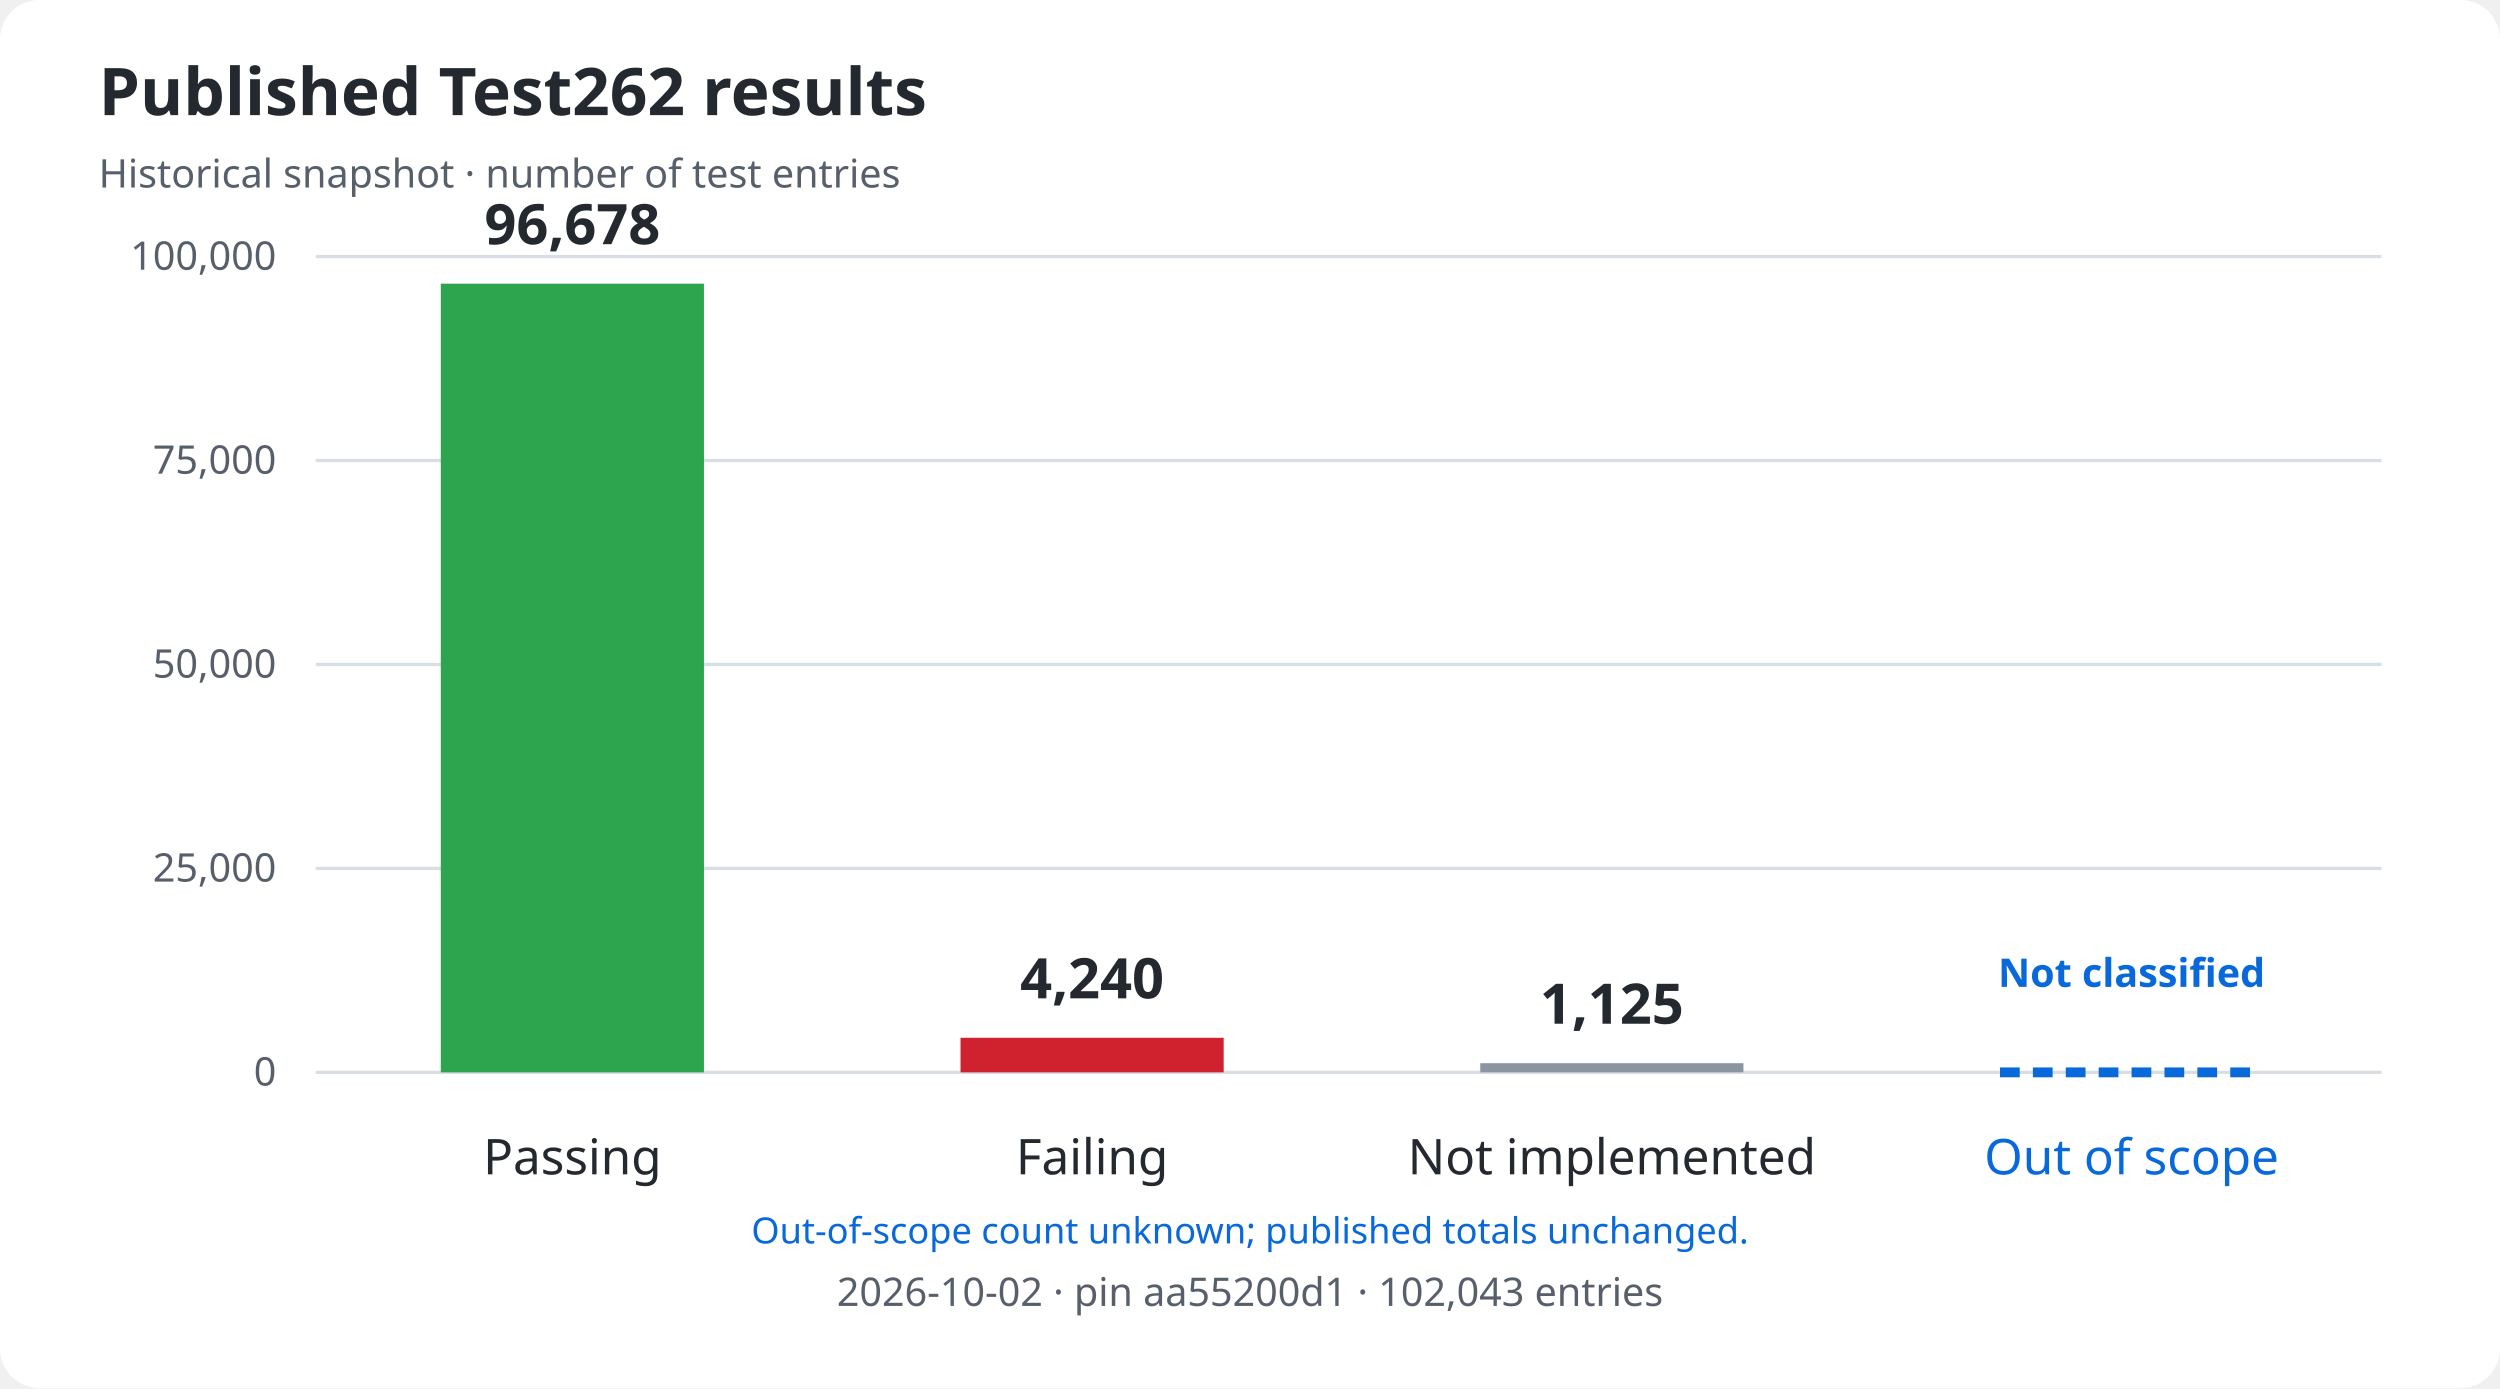
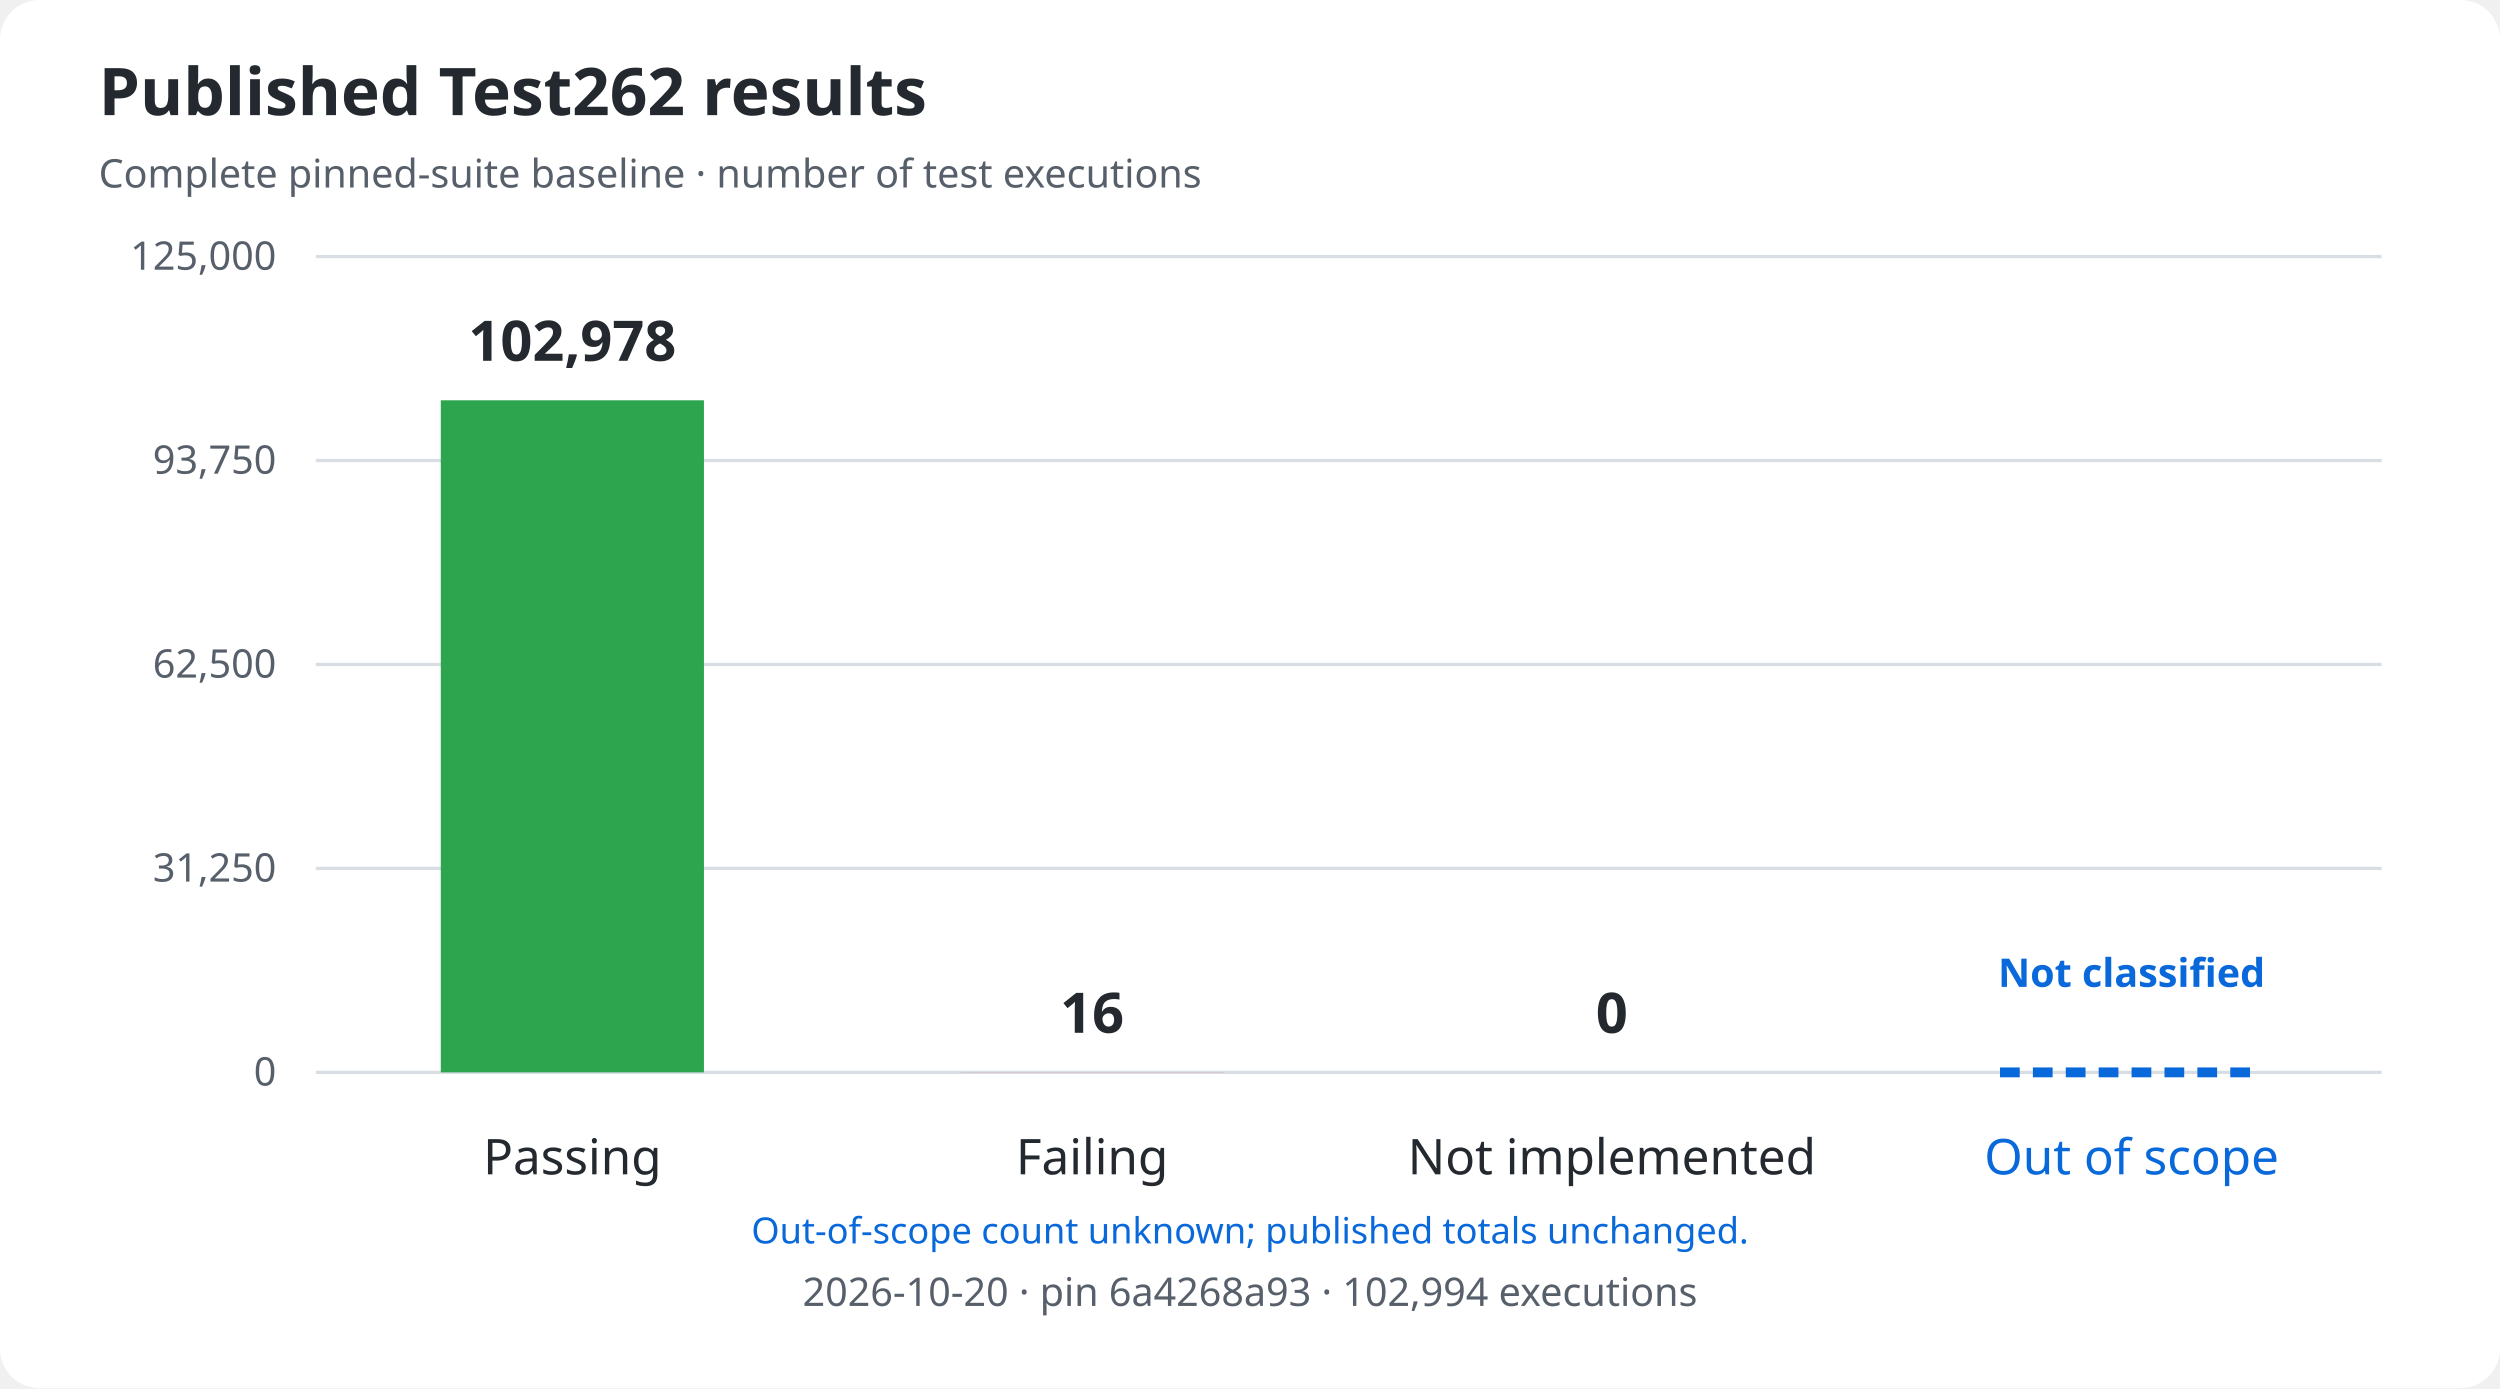
<svg xmlns="http://www.w3.org/2000/svg" viewBox="0 0 760 422" role="img" aria-labelledby="title description">
  <rect width="760" height="422" rx="12" fill="#ffffff" />
  <g font-family="system-ui, sans-serif" fill="#24292f">
    <text x="30" y="35" font-size="20" font-weight="600">Published Test262 results</text>
-     <text x="30" y="57" font-size="12" fill="#57606a">Historical snapshot · number of test entries</text>
+     <text x="30" y="57" font-size="12" fill="#57606a">Complete pinned-suite baseline · number of test executions</text>
    <path d="M 96 326 H 724" stroke="#d8dee4" stroke-width="1" />
    <text x="84" y="330" text-anchor="end" font-size="12" fill="#57606a">0</text>
    <path d="M 96 264 H 724" stroke="#d8dee4" stroke-width="1" />
-     <text x="84" y="268" text-anchor="end" font-size="12" fill="#57606a">25,000</text>
+     <text x="84" y="268" text-anchor="end" font-size="12" fill="#57606a">31,250</text>
    <path d="M 96 202 H 724" stroke="#d8dee4" stroke-width="1" />
-     <text x="84" y="206" text-anchor="end" font-size="12" fill="#57606a">50,000</text>
+     <text x="84" y="206" text-anchor="end" font-size="12" fill="#57606a">62,500</text>
    <path d="M 96 140 H 724" stroke="#d8dee4" stroke-width="1" />
-     <text x="84" y="144" text-anchor="end" font-size="12" fill="#57606a">75,000</text>
+     <text x="84" y="144" text-anchor="end" font-size="12" fill="#57606a">93,750</text>
    <path d="M 96 78 H 724" stroke="#d8dee4" stroke-width="1" />
-     <text x="84" y="82" text-anchor="end" font-size="12" fill="#57606a">100,000</text>
-     <rect id="passing" data-count="96678" x="134" y="86.239" width="80" height="239.761" fill="#2da44e" />
-     <text x="174" y="74.239" text-anchor="middle" font-size="17" font-weight="600">96,678</text>
+     <text x="84" y="82" text-anchor="end" font-size="12" fill="#57606a">125,000</text>
+     <rect id="passing" data-count="102978" x="134" y="121.692" width="80" height="204.308" fill="#2da44e" />
+     <text x="174" y="109.692" text-anchor="middle" font-size="17" font-weight="600">102,978</text>
    <text x="174" y="357" text-anchor="middle" font-size="15">Passing</text>
-     <rect id="failing" data-count="4240" x="292" y="315.485" width="80" height="10.515" fill="#cf222e" />
-     <text x="332" y="303.485" text-anchor="middle" font-size="17" font-weight="600">4,240</text>
+     <rect id="failing" data-count="16" x="292" y="325.968" width="80" height="0.032" fill="#cf222e" />
+     <text x="332" y="313.968" text-anchor="middle" font-size="17" font-weight="600">16</text>
    <text x="332" y="357" text-anchor="middle" font-size="15">Failing</text>
-     <rect id="not-implemented" data-count="1125" x="450" y="323.21" width="80" height="2.79" fill="#8c959f" />
-     <text x="490" y="311.21" text-anchor="middle" font-size="17" font-weight="600">1,125</text>
+     <rect id="not-implemented" data-count="0" x="450" y="326" width="80" height="0" fill="#8c959f" />
+     <text x="490" y="314" text-anchor="middle" font-size="17" font-weight="600">0</text>
    <text x="490" y="357" text-anchor="middle" font-size="15">Not implemented</text>
    <g id="out-of-scope" data-status="unclassified" fill="#0969da">
      <text x="648" y="300" text-anchor="middle" font-size="12" font-weight="600">Not classified</text>
      <path d="M 608 326 H 688" stroke="#0969da" stroke-width="3" stroke-dasharray="6 4" />
      <text x="648" y="357" text-anchor="middle" font-size="15">Out of scope</text>
    </g>
    <text x="380" y="378" text-anchor="middle" font-size="11" fill="#0969da">Out-of-scope count unknown; published totals unchanged.</text>
-     <text x="380" y="397" text-anchor="middle" font-size="12" fill="#57606a">2026-10-02 · pin aa55200d1 · 102,043 entries</text>
+     <text x="380" y="397" text-anchor="middle" font-size="12" fill="#57606a">2026-10-20 · pin 6a4268a93 · 102,994 executions</text>
  </g>
</svg>
